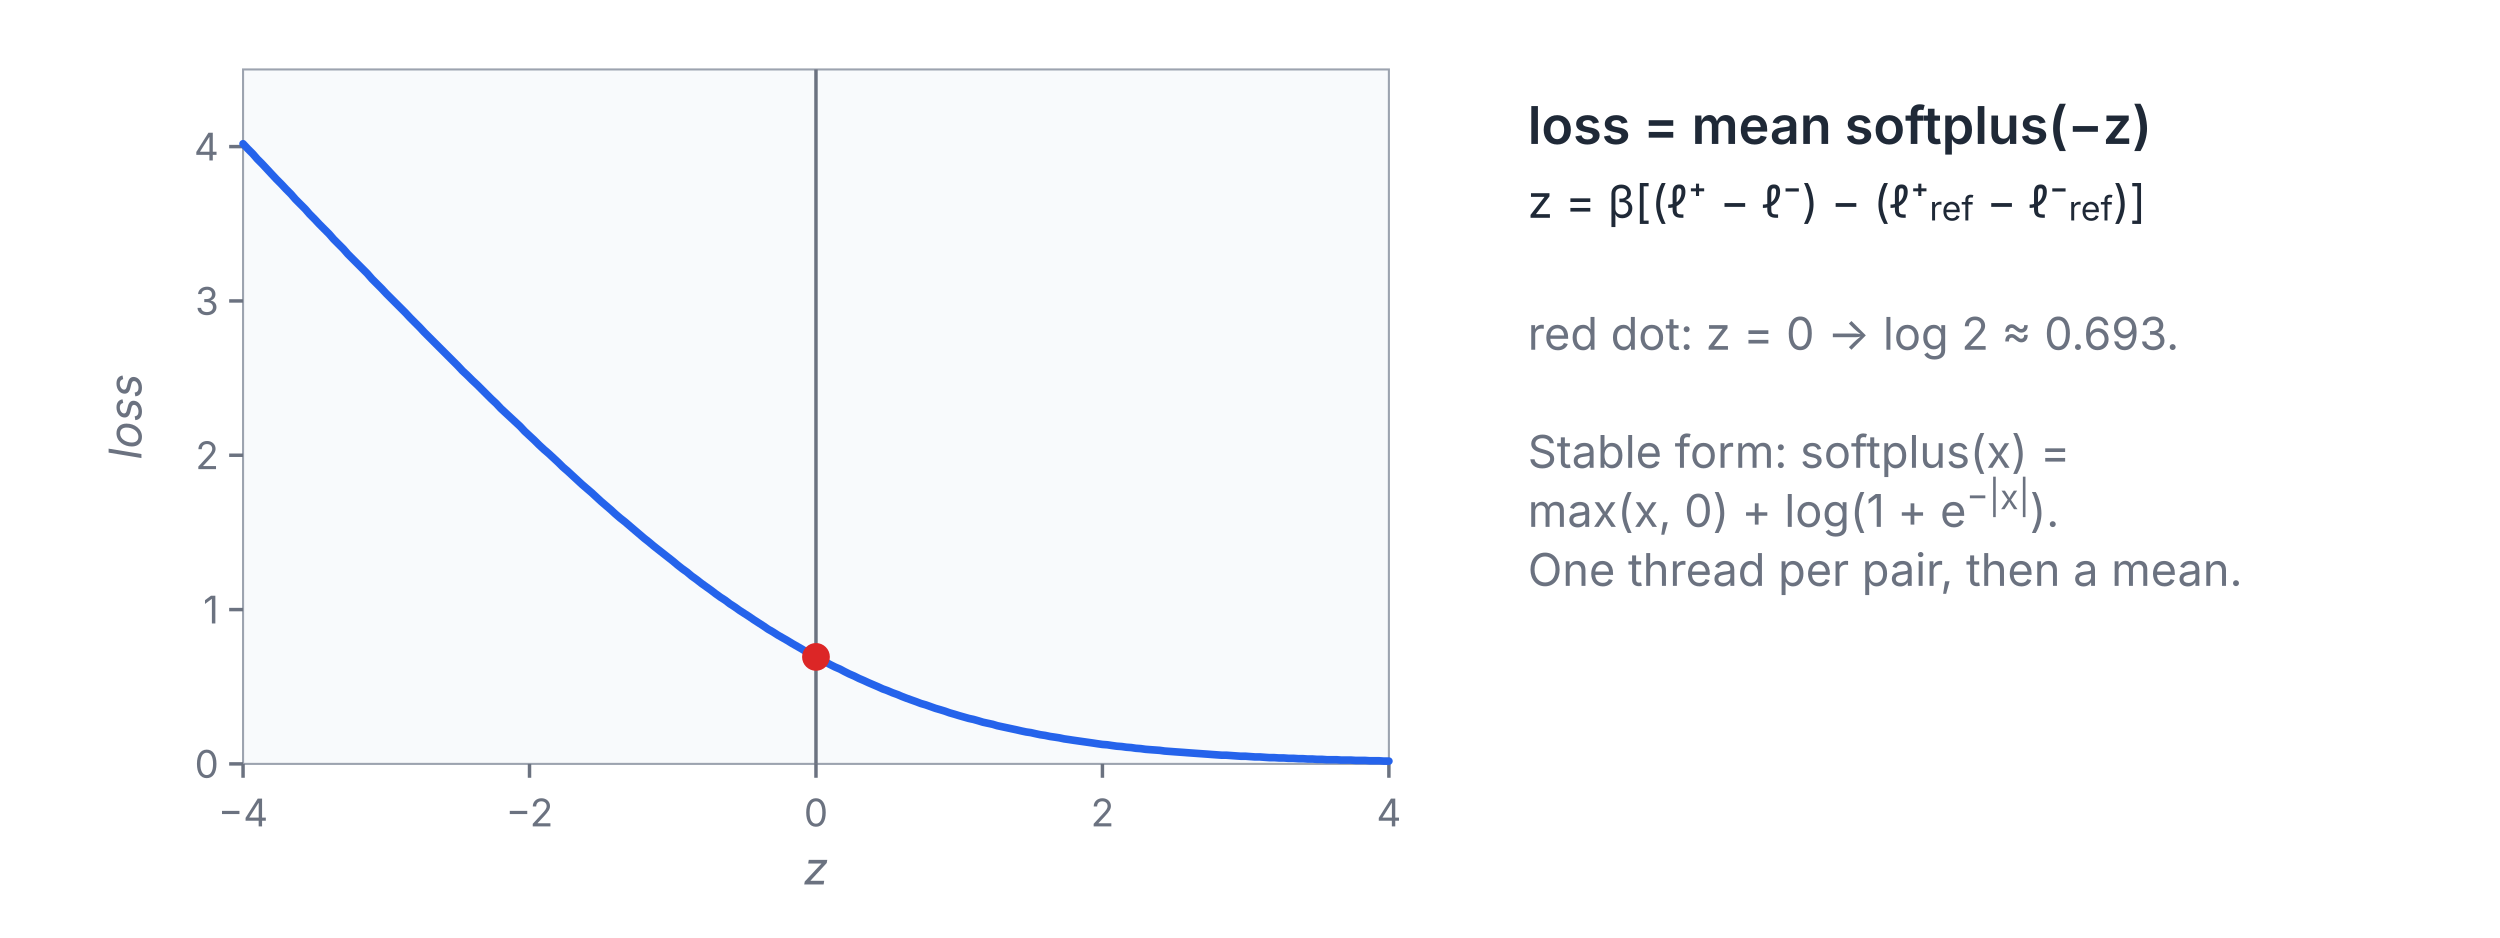
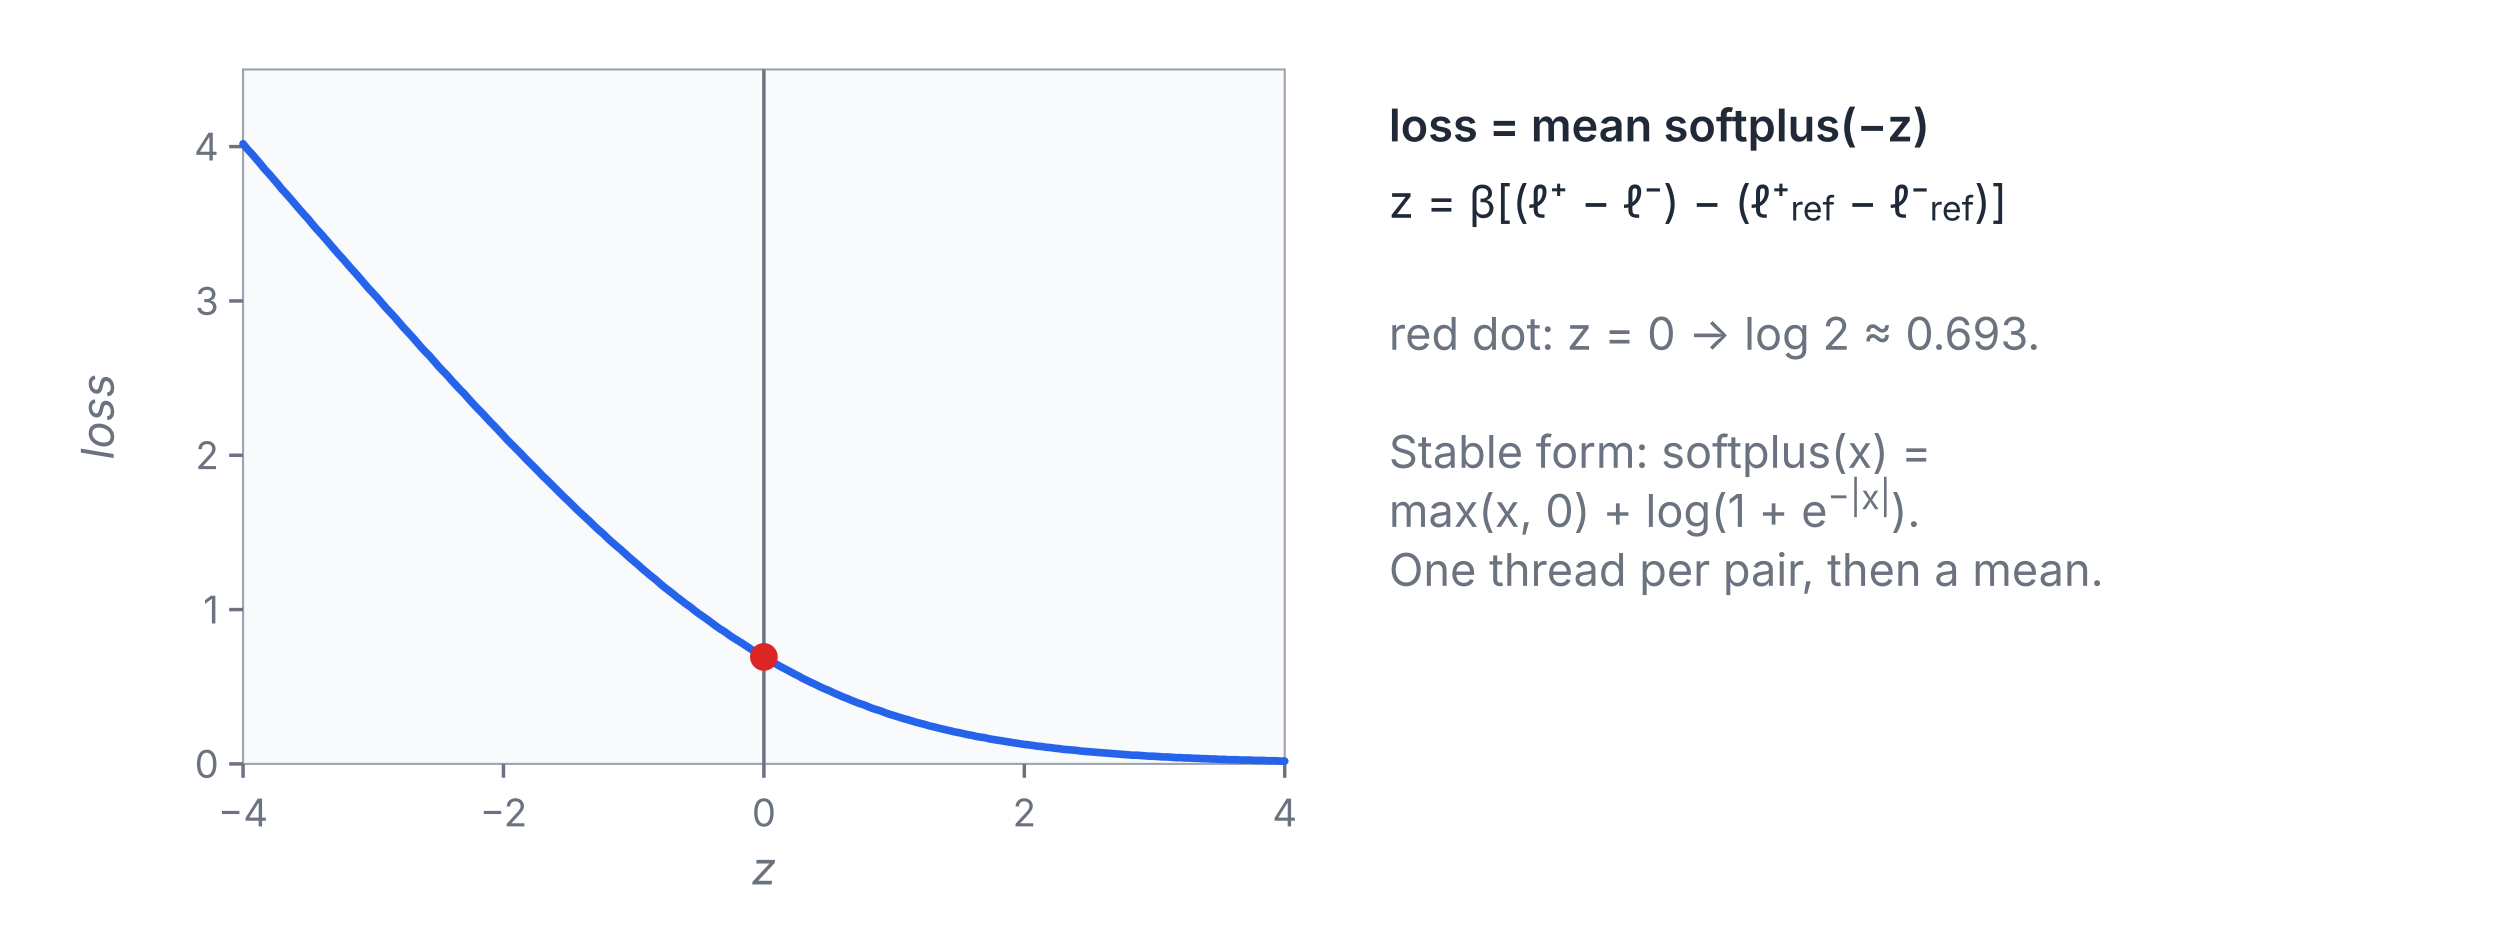
<svg xmlns="http://www.w3.org/2000/svg" viewBox="0 0 720 270" width="720" height="270" class="fig-svg" role="img">
  <style>.fig-paper{fill:var(--fig-paper,#ffffff)}.fig-panel{fill:var(--fig-panel,#f8fafc)}.fig-none{fill:none}.s-ink{stroke:var(--fig-ink,#1f2937)}.t-ink{fill:var(--fig-ink,#1f2937)}.f-ink{fill:var(--fig-ink-soft,#f3f4f6)}.f-ink2{fill:var(--fig-ink-mid,#e5e7eb)}.k-ink{fill:var(--fig-ink,#1f2937)}.s-muted{stroke:var(--fig-muted,#6b7280)}.t-muted{fill:var(--fig-muted,#6b7280)}.f-muted{fill:var(--fig-muted-soft,#f9fafb)}.f-muted2{fill:var(--fig-muted-mid,#e5e7eb)}.k-muted{fill:var(--fig-muted,#6b7280)}.s-line{stroke:var(--fig-line,#9ca3af)}.t-line{fill:var(--fig-line,#9ca3af)}.f-line{fill:var(--fig-line-soft,#f3f4f6)}.f-line2{fill:var(--fig-line-mid,#d1d5db)}.k-line{fill:var(--fig-line,#9ca3af)}.s-a{stroke:var(--fig-a,#2563eb)}.t-a{fill:var(--fig-a,#2563eb)}.f-a{fill:var(--fig-a-soft,#dbeafe)}.f-a2{fill:var(--fig-a-mid,#93c5fd)}.k-a{fill:var(--fig-a,#2563eb)}.s-b{stroke:var(--fig-b,#c2410c)}.t-b{fill:var(--fig-b,#c2410c)}.f-b{fill:var(--fig-b-soft,#ffedd5)}.f-b2{fill:var(--fig-b-mid,#fdba74)}.k-b{fill:var(--fig-b,#c2410c)}.s-c{stroke:var(--fig-c,#15803d)}.t-c{fill:var(--fig-c,#15803d)}.f-c{fill:var(--fig-c-soft,#dcfce7)}.f-c2{fill:var(--fig-c-mid,#86efac)}.k-c{fill:var(--fig-c,#15803d)}.s-d{stroke:var(--fig-d,#7c3aed)}.t-d{fill:var(--fig-d,#7c3aed)}.f-d{fill:var(--fig-d-soft,#ede9fe)}.f-d2{fill:var(--fig-d-mid,#c4b5fd)}.k-d{fill:var(--fig-d,#7c3aed)}.s-hl{stroke:var(--fig-hl,#dc2626)}.t-hl{fill:var(--fig-hl,#dc2626)}.f-hl{fill:var(--fig-hl-soft,#fee2e2)}.f-hl2{fill:var(--fig-hl-mid,#fca5a5)}.k-hl{fill:var(--fig-hl,#dc2626)}.fig-txt{font-family:Inter,system-ui,-apple-system,'Segoe UI',sans-serif;font-size:15px}.fig-mono{font-family:'Ubuntu Mono',ui-monospace,Menlo,monospace;font-size:15px}.fig-small{font-size:13px}.fig-tiny{font-size:11px}.fig-big{font-size:17px}.fig-plate{fill:var(--fig-paper,#ffffff);fill-opacity:.92}.fig-bold{font-weight:600}.fig-it{font-style:italic}</style>
  <defs>
    <marker id="leetgpu-108-dpo-sequence-loss-ah-ink" viewBox="0 0 10 10" refX="9" refY="5" markerWidth="7" markerHeight="7" orient="auto-start-reverse">
      <path d="M0,0 L10,5 L0,10 z" class="k-ink" />
    </marker>
    <marker id="leetgpu-108-dpo-sequence-loss-ah-muted" viewBox="0 0 10 10" refX="9" refY="5" markerWidth="7" markerHeight="7" orient="auto-start-reverse">
      <path d="M0,0 L10,5 L0,10 z" class="k-muted" />
    </marker>
    <marker id="leetgpu-108-dpo-sequence-loss-ah-a" viewBox="0 0 10 10" refX="9" refY="5" markerWidth="7" markerHeight="7" orient="auto-start-reverse">
      <path d="M0,0 L10,5 L0,10 z" class="k-a" />
    </marker>
    <marker id="leetgpu-108-dpo-sequence-loss-ah-b" viewBox="0 0 10 10" refX="9" refY="5" markerWidth="7" markerHeight="7" orient="auto-start-reverse">
      <path d="M0,0 L10,5 L0,10 z" class="k-b" />
    </marker>
    <marker id="leetgpu-108-dpo-sequence-loss-ah-c" viewBox="0 0 10 10" refX="9" refY="5" markerWidth="7" markerHeight="7" orient="auto-start-reverse">
      <path d="M0,0 L10,5 L0,10 z" class="k-c" />
    </marker>
    <marker id="leetgpu-108-dpo-sequence-loss-ah-d" viewBox="0 0 10 10" refX="9" refY="5" markerWidth="7" markerHeight="7" orient="auto-start-reverse">
      <path d="M0,0 L10,5 L0,10 z" class="k-d" />
    </marker>
    <marker id="leetgpu-108-dpo-sequence-loss-ah-hl" viewBox="0 0 10 10" refX="9" refY="5" markerWidth="7" markerHeight="7" orient="auto-start-reverse">
      <path d="M0,0 L10,5 L0,10 z" class="k-hl" />
    </marker>
  </defs>
  <rect x="0" y="0" width="720" height="270" class="fig-paper" />
-   <rect x="70" y="20" width="330" height="200" rx="0" class="fig-panel s-line" stroke-width="0.6" />
-   <line x1="235" y1="20" x2="235" y2="220" class="s-muted" stroke-width="1" />
+   <rect x="70" y="20" width="300" height="200" rx="0" class="fig-panel s-line" stroke-width="0.6" />
+   <line x1="220" y1="20" x2="220" y2="220" class="s-muted" stroke-width="1" />
  <line x1="70" y1="220" x2="70" y2="224" class="s-muted" stroke-width="1" />
  <text x="70" y="234" text-anchor="middle" dominant-baseline="central" class="fig-txt t-muted fig-tiny">−4</text>
-   <line x1="152.5" y1="220" x2="152.5" y2="224" class="s-muted" stroke-width="1" />
-   <text x="152.5" y="234" text-anchor="middle" dominant-baseline="central" class="fig-txt t-muted fig-tiny">−2</text>
-   <line x1="235" y1="220" x2="235" y2="224" class="s-muted" stroke-width="1" />
-   <text x="235" y="234" text-anchor="middle" dominant-baseline="central" class="fig-txt t-muted fig-tiny">0</text>
-   <line x1="317.5" y1="220" x2="317.5" y2="224" class="s-muted" stroke-width="1" />
-   <text x="317.5" y="234" text-anchor="middle" dominant-baseline="central" class="fig-txt t-muted fig-tiny">2</text>
-   <line x1="400" y1="220" x2="400" y2="224" class="s-muted" stroke-width="1" />
-   <text x="400" y="234" text-anchor="middle" dominant-baseline="central" class="fig-txt t-muted fig-tiny">4</text>
+   <line x1="145" y1="220" x2="145" y2="224" class="s-muted" stroke-width="1" />
+   <text x="145" y="234" text-anchor="middle" dominant-baseline="central" class="fig-txt t-muted fig-tiny">−2</text>
+   <line x1="220" y1="220" x2="220" y2="224" class="s-muted" stroke-width="1" />
+   <text x="220" y="234" text-anchor="middle" dominant-baseline="central" class="fig-txt t-muted fig-tiny">0</text>
+   <line x1="295" y1="220" x2="295" y2="224" class="s-muted" stroke-width="1" />
+   <text x="295" y="234" text-anchor="middle" dominant-baseline="central" class="fig-txt t-muted fig-tiny">2</text>
+   <line x1="370" y1="220" x2="370" y2="224" class="s-muted" stroke-width="1" />
+   <text x="370" y="234" text-anchor="middle" dominant-baseline="central" class="fig-txt t-muted fig-tiny">4</text>
  <line x1="66" y1="220" x2="70" y2="220" class="s-muted" stroke-width="1" />
  <text x="63" y="220" text-anchor="end" dominant-baseline="central" class="fig-txt t-muted fig-tiny">0</text>
  <line x1="66" y1="175.56" x2="70" y2="175.56" class="s-muted" stroke-width="1" />
  <text x="63" y="175.56" text-anchor="end" dominant-baseline="central" class="fig-txt t-muted fig-tiny">1</text>
  <line x1="66" y1="131.11" x2="70" y2="131.11" class="s-muted" stroke-width="1" />
  <text x="63" y="131.11" text-anchor="end" dominant-baseline="central" class="fig-txt t-muted fig-tiny">2</text>
  <line x1="66" y1="86.67" x2="70" y2="86.67" class="s-muted" stroke-width="1" />
  <text x="63" y="86.67" text-anchor="end" dominant-baseline="central" class="fig-txt t-muted fig-tiny">3</text>
  <line x1="66" y1="42.22" x2="70" y2="42.22" class="s-muted" stroke-width="1" />
  <text x="63" y="42.22" text-anchor="end" dominant-baseline="central" class="fig-txt t-muted fig-tiny">4</text>
-   <text x="235" y="250" text-anchor="middle" dominant-baseline="central" class="fig-txt t-muted fig-small fig-it">z</text>
-   <text x="36" y="120" text-anchor="middle" dominant-baseline="central" class="fig-txt t-muted fig-small fig-it" transform="rotate(-90 36 120)">loss</text>
-   <path d="M70.0,41.4 L71.4,42.9 L72.8,44.3 L74.1,45.8 L75.5,47.2 L76.9,48.7 L78.2,50.1 L79.6,51.6 L81.0,53.0 L82.4,54.5 L83.8,55.9 L85.1,57.4 L86.5,58.8 L87.9,60.2 L89.2,61.7 L90.6,63.1 L92.0,64.6 L93.4,66.0 L94.8,67.4 L96.1,68.9 L97.5,70.3 L98.9,71.7 L100.2,73.2 L101.6,74.6 L103.0,76.0 L104.4,77.4 L105.8,78.8 L107.1,80.3 L108.5,81.7 L109.9,83.1 L111.2,84.5 L112.6,85.9 L114.0,87.3 L115.4,88.7 L116.8,90.1 L118.1,91.5 L119.5,92.9 L120.9,94.3 L122.2,95.7 L123.6,97.1 L125.0,98.5 L126.4,99.9 L127.8,101.3 L129.1,102.6 L130.5,104.0 L131.9,105.4 L133.2,106.8 L134.6,108.1 L136.0,109.5 L137.4,110.8 L138.8,112.2 L140.1,113.5 L141.5,114.9 L142.9,116.2 L144.2,117.6 L145.6,118.9 L147.0,120.2 L148.4,121.5 L149.8,122.8 L151.1,124.2 L152.5,125.5 L153.9,126.8 L155.2,128.1 L156.6,129.4 L158.0,130.6 L159.4,131.9 L160.8,133.2 L162.1,134.5 L163.5,135.7 L164.9,137.0 L166.2,138.2 L167.6,139.5 L169.0,140.7 L170.4,141.9 L171.8,143.2 L173.1,144.4 L174.5,145.6 L175.9,146.8 L177.2,148.0 L178.6,149.2 L180.0,150.3 L181.4,151.5 L182.8,152.7 L184.1,153.8 L185.5,155.0 L186.9,156.1 L188.2,157.2 L189.6,158.3 L191.0,159.4 L192.4,160.5 L193.8,161.6 L195.1,162.7 L196.5,163.8 L197.9,164.8 L199.2,165.9 L200.6,166.9 L202.0,168.0 L203.4,169.0 L204.8,170.0 L206.1,171.0 L207.5,172.0 L208.9,172.9 L210.2,173.9 L211.6,174.8 L213.0,175.8 L214.4,176.7 L215.8,177.6 L217.1,178.5 L218.5,179.4 L219.9,180.3 L221.2,181.2 L222.6,182.0 L224.0,182.9 L225.4,183.7 L226.8,184.5 L228.1,185.3 L229.5,186.1 L230.9,186.9 L232.2,187.7 L233.6,188.4 L235.0,189.2 L236.4,189.9 L237.8,190.7 L239.1,191.4 L240.5,192.1 L241.9,192.7 L243.2,193.4 L244.6,194.1 L246.0,194.7 L247.4,195.4 L248.8,196.0 L250.1,196.6 L251.5,197.2 L252.9,197.8 L254.2,198.4 L255.6,198.9 L257.0,199.5 L258.4,200.0 L259.8,200.6 L261.1,201.1 L262.5,201.6 L263.9,202.1 L265.2,202.6 L266.6,203.0 L268.0,203.5 L269.4,204.0 L270.8,204.4 L272.1,204.8 L273.5,205.3 L274.9,205.7 L276.2,206.1 L277.6,206.5 L279.0,206.9 L280.4,207.2 L281.8,207.6 L283.1,208.0 L284.5,208.3 L285.9,208.6 L287.2,209.0 L288.6,209.3 L290.0,209.6 L291.4,209.9 L292.8,210.2 L294.1,210.5 L295.5,210.8 L296.9,211.0 L298.2,211.3 L299.6,211.6 L301.0,211.8 L302.4,212.1 L303.8,212.3 L305.1,212.5 L306.5,212.8 L307.9,213.0 L309.2,213.2 L310.6,213.4 L312.0,213.6 L313.4,213.8 L314.8,214.0 L316.1,214.2 L317.5,214.4 L318.9,214.5 L320.2,214.7 L321.6,214.9 L323.0,215.0 L324.4,215.2 L325.8,215.3 L327.1,215.5 L328.5,215.6 L329.9,215.8 L331.2,215.9 L332.6,216.0 L334.0,216.1 L335.4,216.3 L336.8,216.4 L338.1,216.5 L339.5,216.6 L340.9,216.7 L342.2,216.8 L343.6,216.9 L345.0,217.0 L346.4,217.1 L347.8,217.2 L349.1,217.3 L350.5,217.4 L351.9,217.5 L353.2,217.5 L354.6,217.6 L356.0,217.7 L357.4,217.8 L358.8,217.8 L360.1,217.9 L361.5,218.0 L362.9,218.0 L364.2,218.1 L365.6,218.2 L367.0,218.2 L368.4,218.3 L369.8,218.3 L371.1,218.4 L372.5,218.4 L373.9,218.5 L375.2,218.5 L376.6,218.6 L378.0,218.6 L379.4,218.7 L380.8,218.7 L382.1,218.8 L383.5,218.8 L384.9,218.8 L386.2,218.9 L387.6,218.9 L389.0,218.9 L390.4,219.0 L391.8,219.0 L393.1,219.0 L394.5,219.1 L395.9,219.1 L397.2,219.1 L398.6,219.2 L400.0,219.2" class="fig-none s-a" stroke-width="2.2" stroke-linejoin="round" stroke-linecap="round" />
-   <circle cx="235" cy="189.19" r="4" class="k-hl" stroke-width="1" />
-   <text x="440" y="36" text-anchor="start" dominant-baseline="central" class="fig-txt t-ink fig-bold">loss = mean softplus(−z)</text>
-   <text x="440" y="58" text-anchor="start" dominant-baseline="central" class="fig-txt t-ink fig-small">z = β[(ℓ⁺ − ℓ⁻) − (ℓ⁺<tspan baseline-shift="sub" font-size="75%">ref</tspan> − ℓ⁻<tspan baseline-shift="sub" font-size="75%">ref</tspan>)]</text>
-   <text x="440" y="96" text-anchor="start" dominant-baseline="central" class="fig-txt t-muted fig-small">red dot: z = 0 → log 2 ≈ 0.693.</text>
-   <text x="440" y="130" text-anchor="start" dominant-baseline="central" class="fig-txt t-muted fig-small">Stable form: softplus(x) =</text>
-   <text x="440" y="147" text-anchor="start" dominant-baseline="central" class="fig-txt t-muted fig-small">max(x, 0) + log(1 + e<tspan baseline-shift="super" font-size="75%">−|x|</tspan>).</text>
-   <text x="440" y="164" text-anchor="start" dominant-baseline="central" class="fig-txt t-muted fig-small">One thread per pair, then a mean.</text>
+   <text x="220" y="250" text-anchor="middle" dominant-baseline="central" class="fig-txt t-muted fig-small fig-it">z</text>
+   <text x="28" y="120" text-anchor="middle" dominant-baseline="central" class="fig-txt t-muted fig-small fig-it" transform="rotate(-90 28 120)">loss</text>
+   <path d="M70.0,41.4 L71.2,42.9 L72.5,44.3 L73.8,45.8 L75.0,47.2 L76.2,48.7 L77.5,50.1 L78.8,51.6 L80.0,53.0 L81.2,54.5 L82.5,55.9 L83.8,57.4 L85.0,58.8 L86.2,60.2 L87.5,61.7 L88.8,63.1 L90.0,64.6 L91.2,66.0 L92.5,67.4 L93.8,68.9 L95.0,70.3 L96.2,71.7 L97.5,73.2 L98.8,74.6 L100.0,76.0 L101.2,77.4 L102.5,78.8 L103.8,80.3 L105.0,81.7 L106.2,83.1 L107.5,84.5 L108.8,85.9 L110.0,87.3 L111.2,88.7 L112.5,90.1 L113.8,91.5 L115.0,92.9 L116.2,94.3 L117.5,95.7 L118.8,97.1 L120.0,98.5 L121.2,99.9 L122.5,101.3 L123.8,102.6 L125.0,104.0 L126.2,105.4 L127.5,106.8 L128.8,108.1 L130.0,109.5 L131.2,110.8 L132.5,112.2 L133.8,113.5 L135.0,114.9 L136.2,116.2 L137.5,117.6 L138.8,118.9 L140.0,120.2 L141.2,121.5 L142.5,122.8 L143.8,124.2 L145.0,125.5 L146.2,126.8 L147.5,128.1 L148.8,129.4 L150.0,130.6 L151.2,131.9 L152.5,133.2 L153.8,134.5 L155.0,135.7 L156.2,137.0 L157.5,138.2 L158.8,139.5 L160.0,140.7 L161.2,141.9 L162.5,143.2 L163.8,144.4 L165.0,145.6 L166.2,146.8 L167.5,148.0 L168.8,149.2 L170.0,150.3 L171.2,151.5 L172.5,152.7 L173.8,153.8 L175.0,155.0 L176.2,156.1 L177.5,157.2 L178.8,158.3 L180.0,159.4 L181.2,160.5 L182.5,161.6 L183.8,162.7 L185.0,163.8 L186.2,164.8 L187.5,165.9 L188.8,166.9 L190.0,168.0 L191.2,169.0 L192.5,170.0 L193.8,171.0 L195.0,172.0 L196.2,172.9 L197.5,173.9 L198.8,174.8 L200.0,175.8 L201.2,176.7 L202.5,177.6 L203.8,178.5 L205.0,179.4 L206.2,180.3 L207.5,181.2 L208.8,182.0 L210.0,182.9 L211.2,183.7 L212.5,184.5 L213.8,185.3 L215.0,186.1 L216.2,186.9 L217.5,187.7 L218.8,188.4 L220.0,189.2 L221.2,189.9 L222.5,190.7 L223.8,191.4 L225.0,192.1 L226.2,192.7 L227.5,193.4 L228.8,194.1 L230.0,194.7 L231.2,195.4 L232.5,196.0 L233.7,196.6 L235.0,197.2 L236.2,197.8 L237.5,198.4 L238.8,198.9 L240.0,199.5 L241.2,200.0 L242.5,200.6 L243.8,201.1 L245.0,201.6 L246.2,202.1 L247.5,202.6 L248.8,203.0 L250.0,203.5 L251.2,204.0 L252.5,204.4 L253.8,204.8 L255.0,205.3 L256.2,205.7 L257.5,206.1 L258.8,206.5 L260.0,206.9 L261.2,207.2 L262.5,207.6 L263.8,208.0 L265.0,208.3 L266.2,208.6 L267.5,209.0 L268.8,209.3 L270.0,209.6 L271.2,209.9 L272.5,210.2 L273.8,210.5 L275.0,210.8 L276.2,211.0 L277.5,211.3 L278.8,211.6 L280.0,211.8 L281.2,212.1 L282.5,212.3 L283.8,212.5 L285.0,212.8 L286.2,213.0 L287.5,213.2 L288.8,213.4 L290.0,213.6 L291.2,213.8 L292.5,214.0 L293.8,214.2 L295.0,214.4 L296.2,214.5 L297.5,214.7 L298.8,214.9 L300.0,215.0 L301.2,215.2 L302.5,215.3 L303.8,215.5 L305.0,215.6 L306.2,215.8 L307.5,215.9 L308.8,216.0 L310.0,216.1 L311.2,216.3 L312.5,216.4 L313.8,216.5 L315.0,216.6 L316.2,216.7 L317.5,216.8 L318.8,216.9 L320.0,217.0 L321.2,217.1 L322.5,217.2 L323.8,217.3 L325.0,217.4 L326.2,217.5 L327.5,217.5 L328.8,217.6 L330.0,217.7 L331.2,217.8 L332.5,217.8 L333.8,217.9 L335.0,218.0 L336.2,218.0 L337.5,218.1 L338.8,218.2 L340.0,218.2 L341.2,218.3 L342.5,218.3 L343.8,218.4 L345.0,218.4 L346.2,218.5 L347.5,218.5 L348.8,218.6 L350.0,218.6 L351.2,218.7 L352.5,218.7 L353.8,218.8 L355.0,218.8 L356.2,218.8 L357.5,218.9 L358.8,218.9 L360.0,218.9 L361.2,219.0 L362.5,219.0 L363.8,219.0 L365.0,219.1 L366.2,219.1 L367.5,219.1 L368.8,219.2 L370.0,219.2" class="fig-none s-a" stroke-width="2.2" stroke-linejoin="round" stroke-linecap="round" />
+   <circle cx="220" cy="189.19" r="4" class="k-hl" stroke-width="1" />
+   <text x="400" y="36" text-anchor="start" dominant-baseline="central" class="fig-txt t-ink fig-small fig-bold">loss = mean softplus(−z)</text>
+   <text x="400" y="58" text-anchor="start" dominant-baseline="central" class="fig-txt t-ink fig-small">z = β[(ℓ⁺ − ℓ⁻) − (ℓ⁺<tspan baseline-shift="sub" font-size="75%">ref</tspan> − ℓ⁻<tspan baseline-shift="sub" font-size="75%">ref</tspan>)]</text>
+   <text x="400" y="96" text-anchor="start" dominant-baseline="central" class="fig-txt t-muted fig-small">red dot: z = 0 → log 2 ≈ 0.693.</text>
+   <text x="400" y="130" text-anchor="start" dominant-baseline="central" class="fig-txt t-muted fig-small">Stable form: softplus(x) =</text>
+   <text x="400" y="147" text-anchor="start" dominant-baseline="central" class="fig-txt t-muted fig-small">max(x, 0) + log(1 + e<tspan baseline-shift="super" font-size="75%">−|x|</tspan>).</text>
+   <text x="400" y="164" text-anchor="start" dominant-baseline="central" class="fig-txt t-muted fig-small">One thread per pair, then a mean.</text>
</svg>
